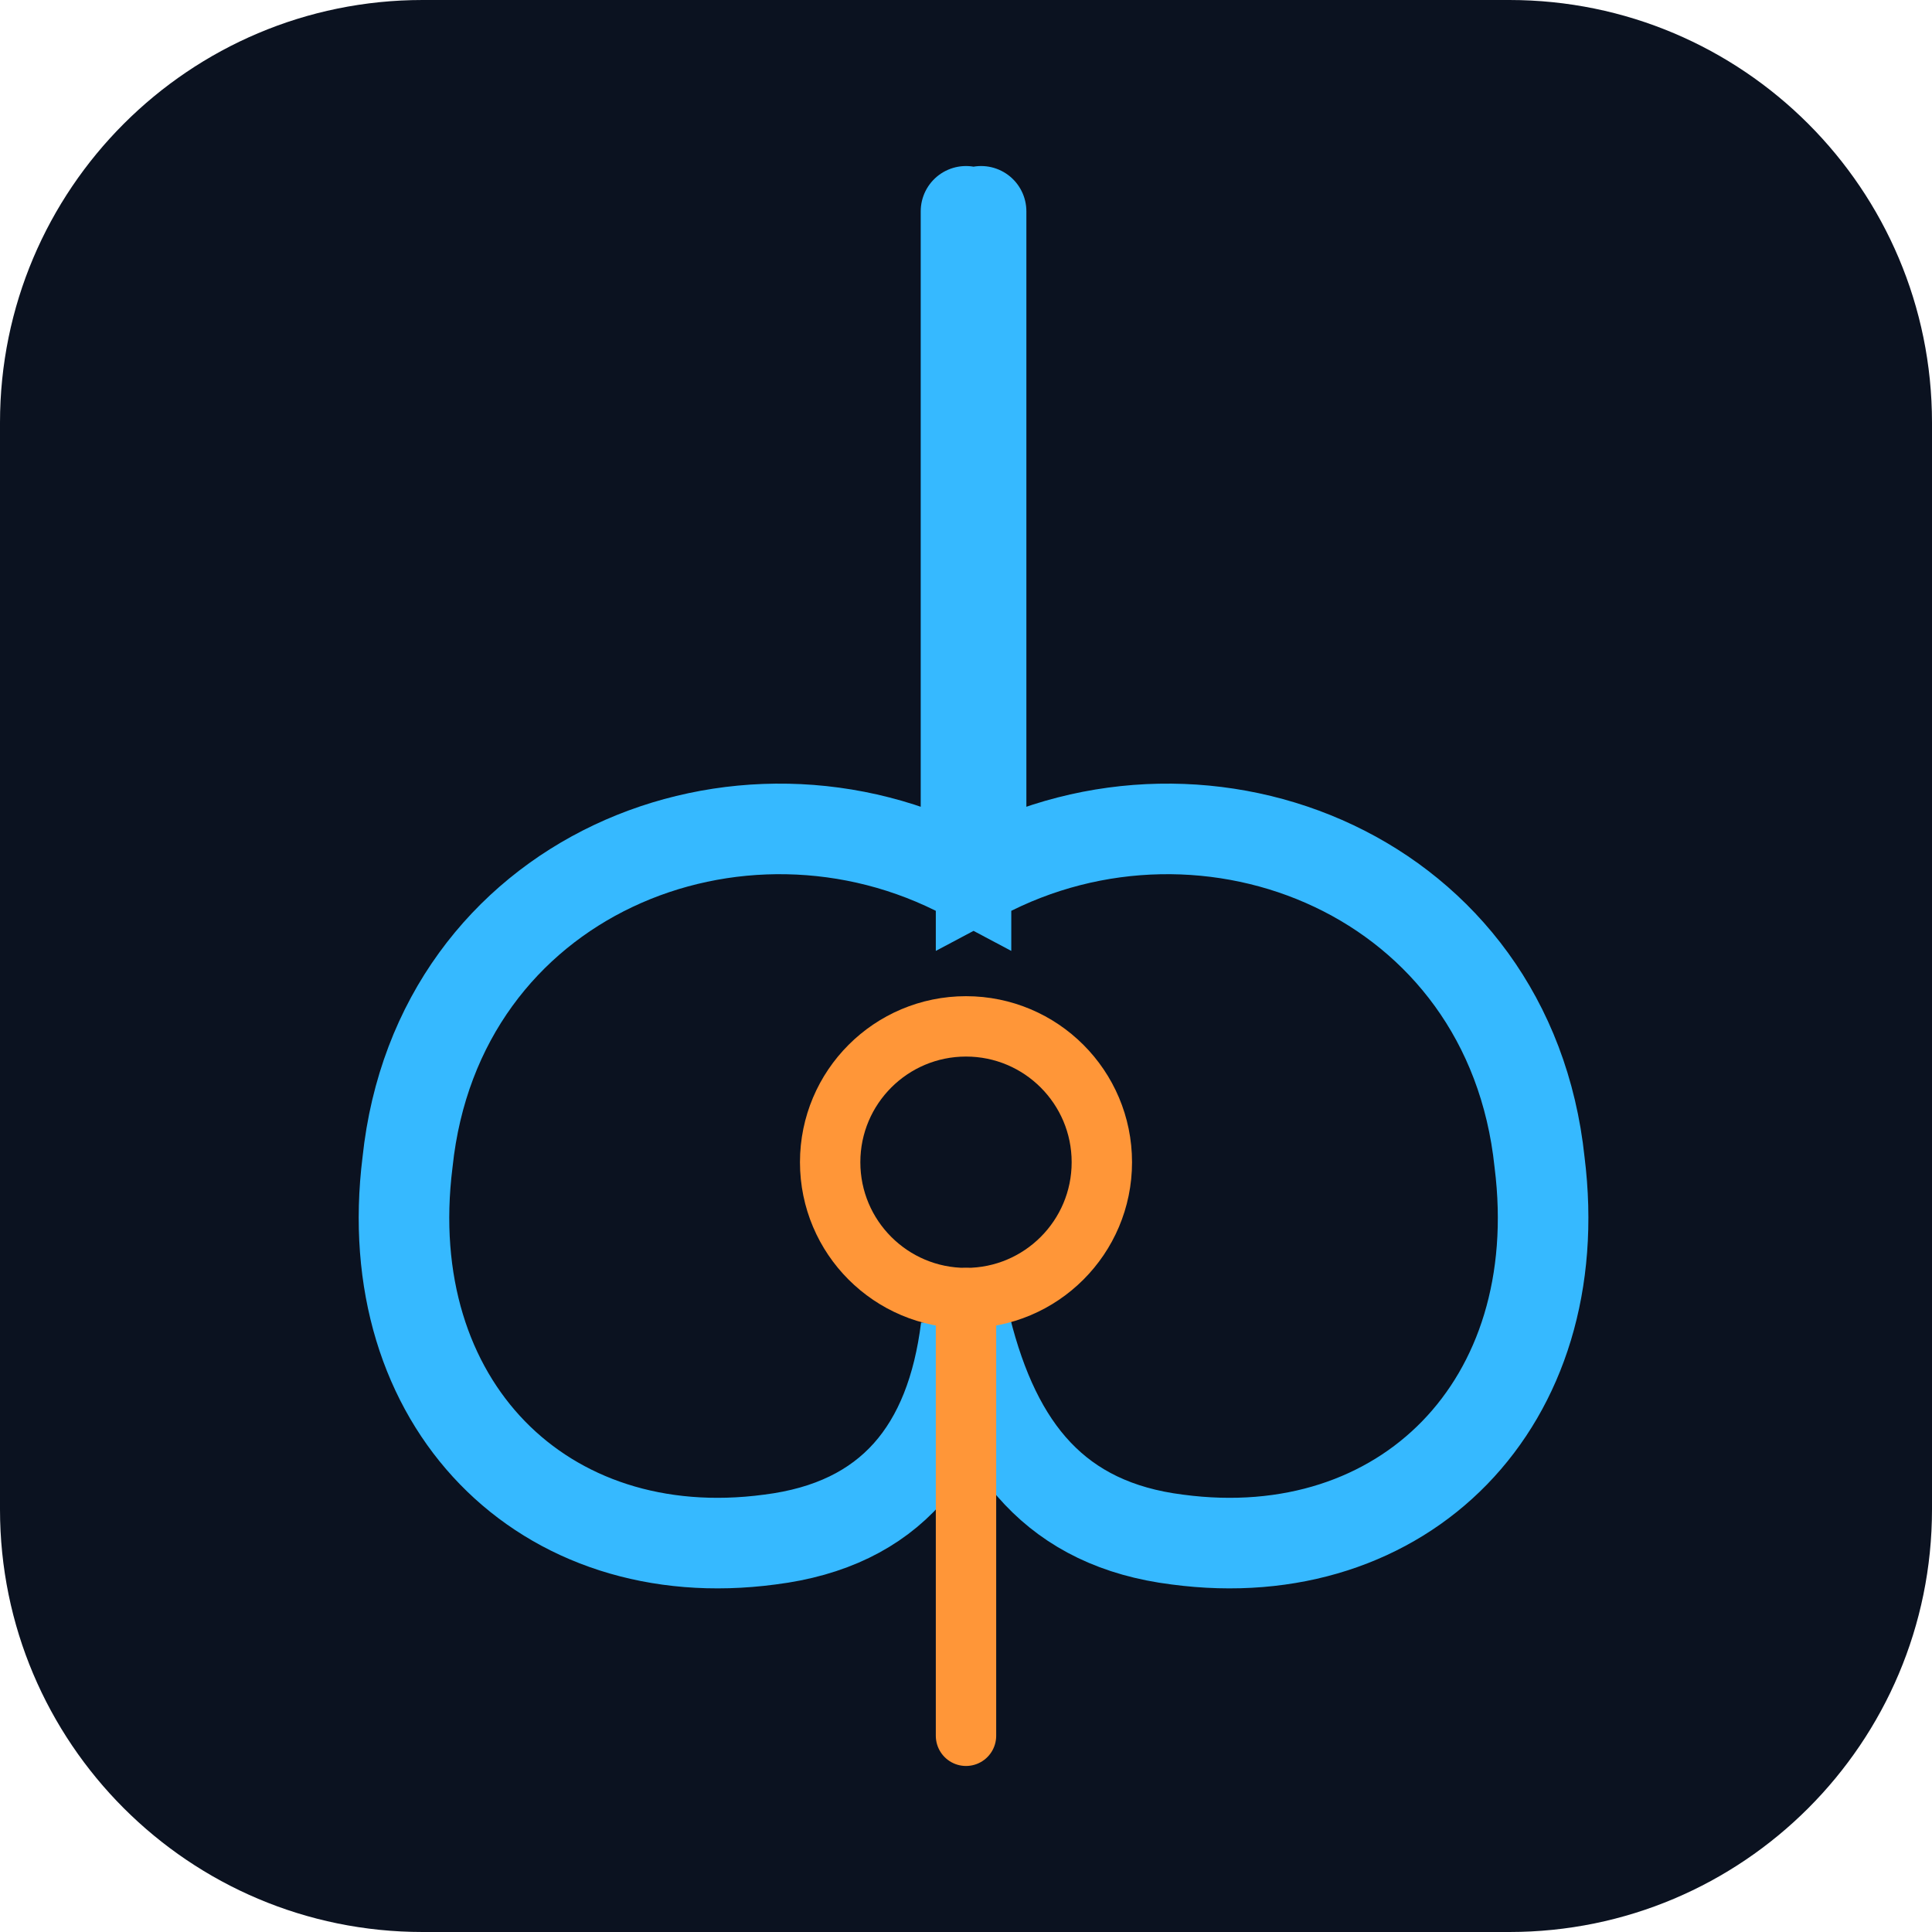
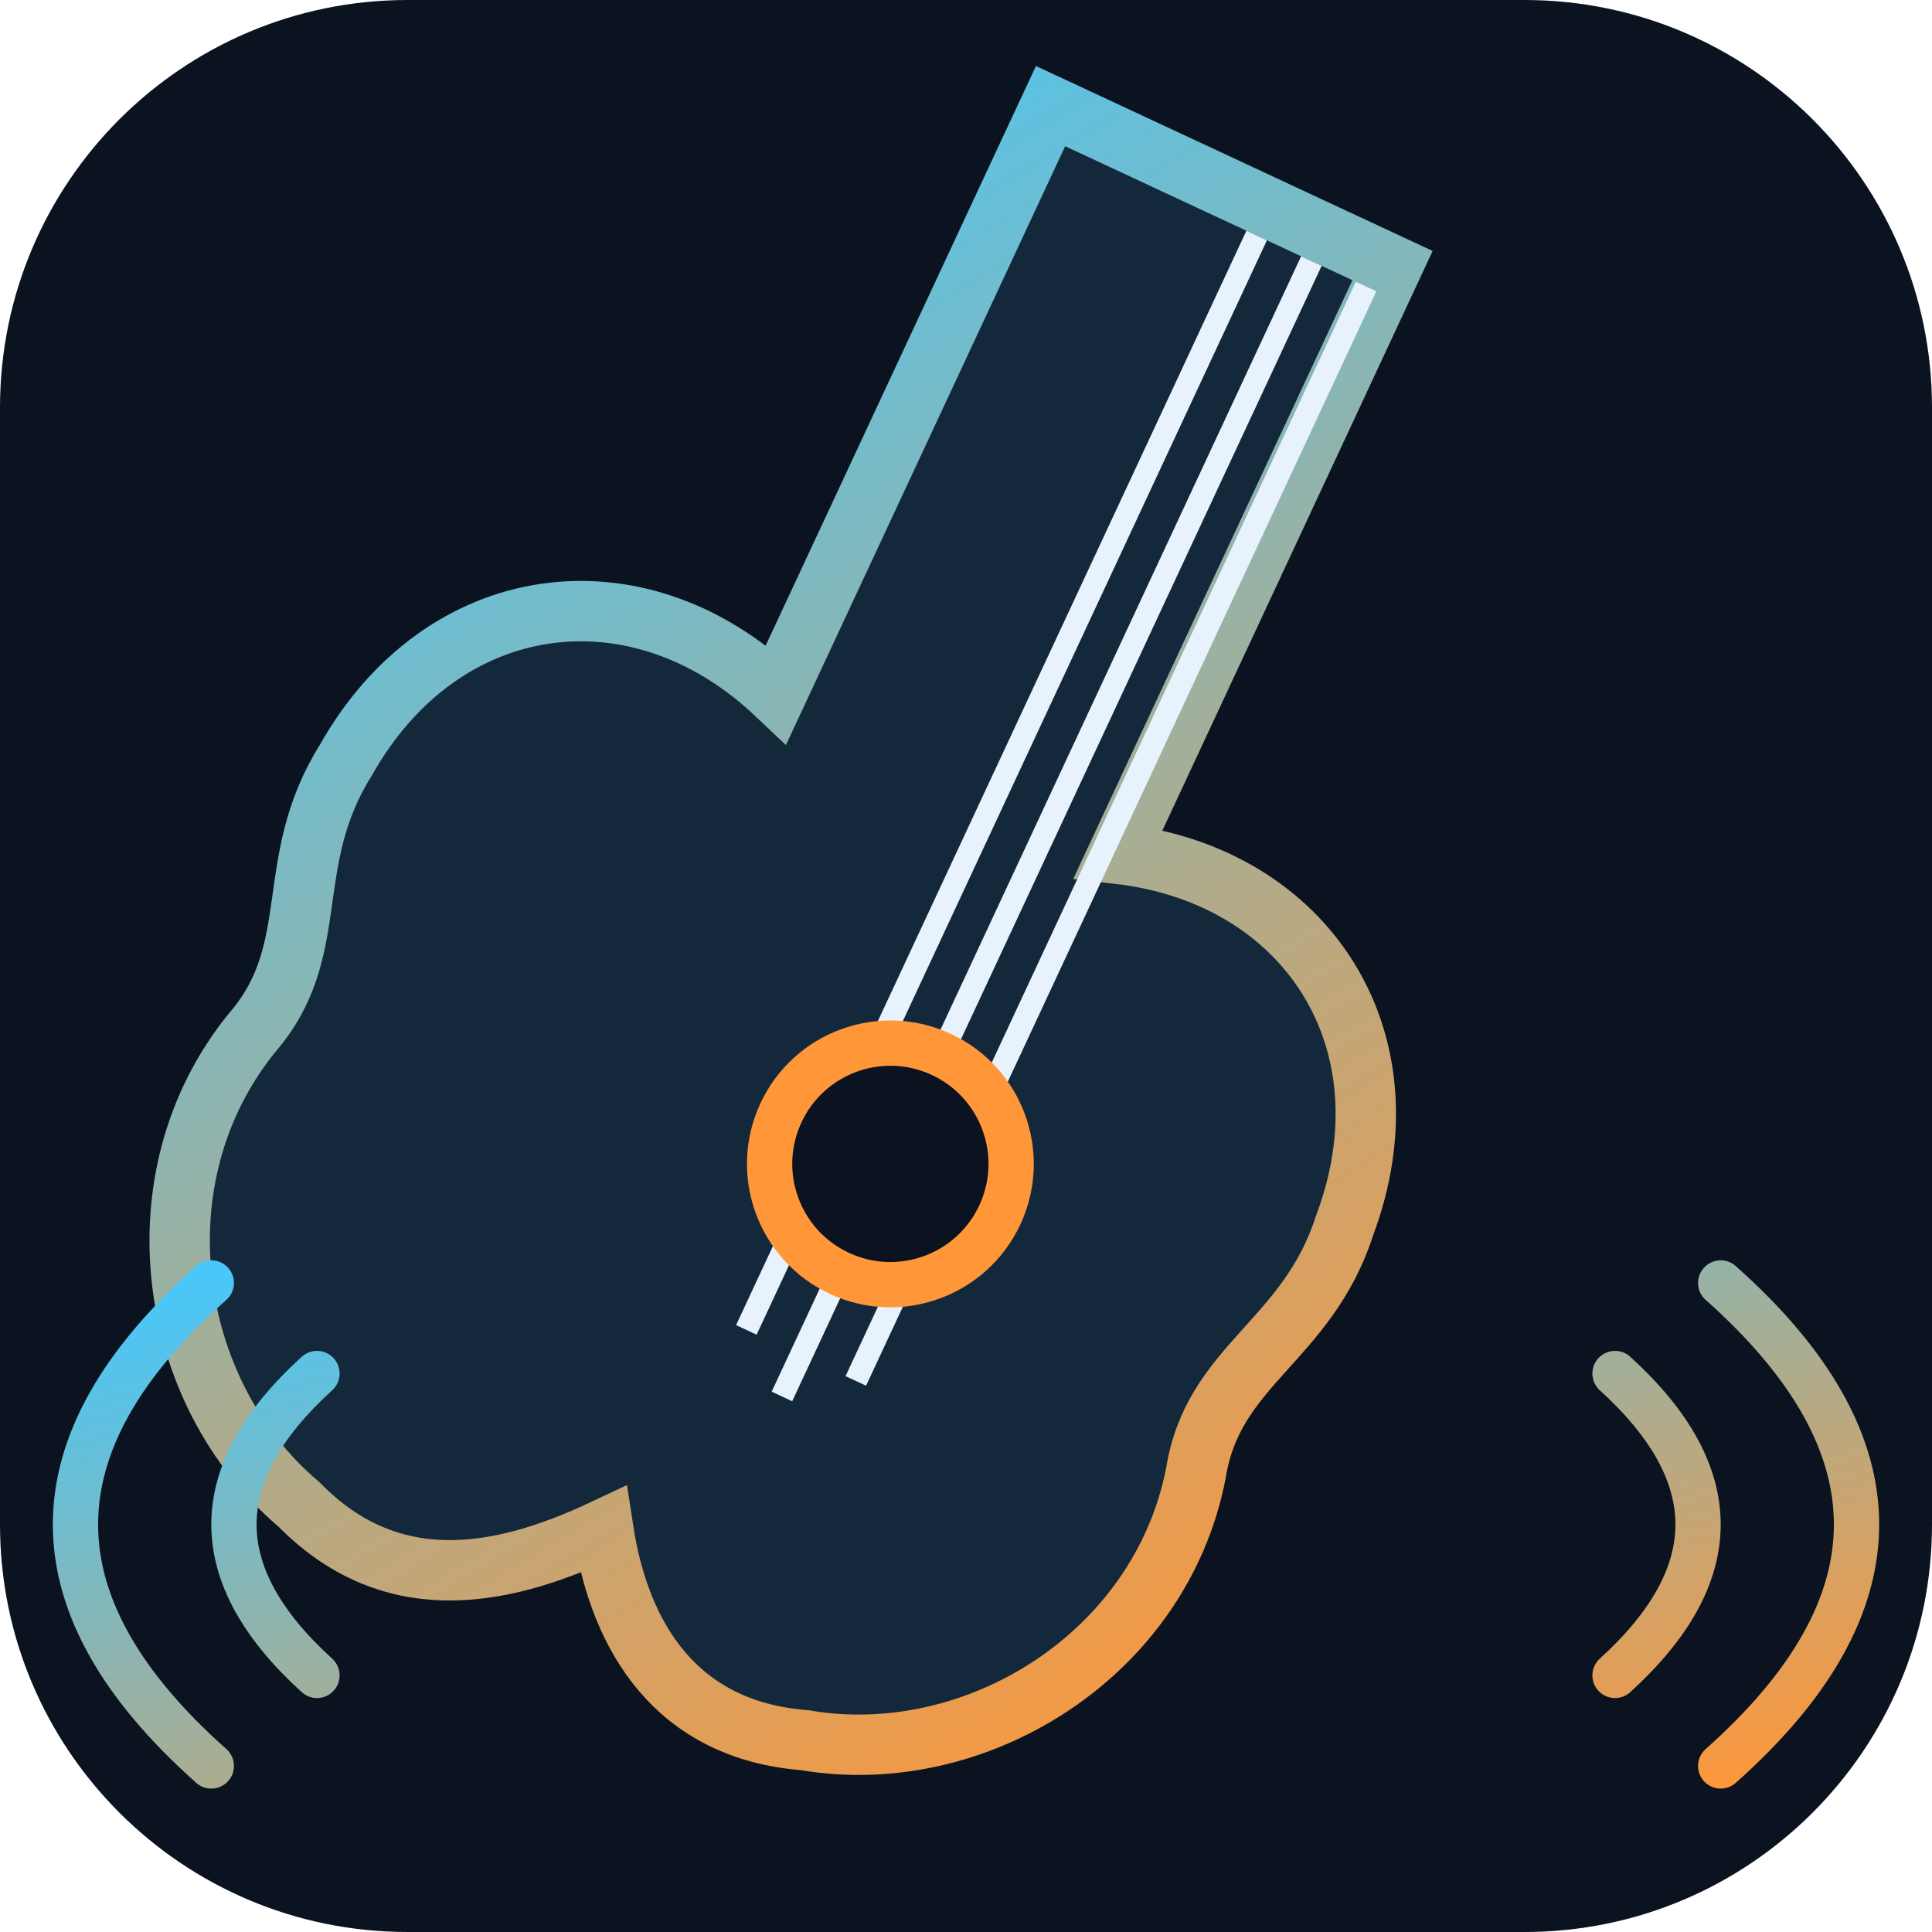
<svg xmlns="http://www.w3.org/2000/svg" viewBox="0 0 128 128">
-   <rect width="128" height="128" rx="28" fill="#0b1220" />
-   <path d="M64 14v44c-15-8-35 0-37 19-2 16 9 27 24 25 8-1 12-6 13-14 2 8 6 13 14 14 15 2 26-9 24-25-2-19-22-27-37-19V14" fill="none" stroke="#36b9ff" stroke-width="6" stroke-linecap="round" />
-   <circle cx="64" cy="77" r="9" fill="none" stroke="#ff9638" stroke-width="4" />
-   <path d="M64 86v29" stroke="#ff9638" stroke-width="4" stroke-linecap="round" />
+   <defs>
+     <linearGradient id="g" x1="0" y1="0" x2="1" y2="1">
+       <stop stop-color="#42c9ff" />
+       <stop offset="1" stop-color="#ff9638" />
+     </linearGradient>
+   </defs>
+   <rect width="128" height="128" rx="27" fill="#0b1220" />
+   <g transform="rotate(25 64 64)">
+     <path d="M58 10h12v43c12-4 23 3 24 16 1 8-4 12-2 19 3 12-5 24-16 27-8 3-14-1-18-7-5 6-11 10-19 7-11-3-19-15-16-27 2-7-3-11-2-19 1-13 12-20 24-16V10z" fill="#14283b" stroke="url(#g)" stroke-width="4" />
+     <path d="M61 12v80M65 12v83M69 12v80" stroke="#e7f2fc" stroke-width="1.5" />
+     <circle cx="65" cy="78" r="8" fill="#0b1220" stroke="#ff9638" stroke-width="3" />
+   </g>
+   <path d="M21 91q-11 10 0 20M14 85q-18 16 0 32M107 91q11 10 0 20M114 85q18 16 0 32" fill="none" stroke="url(#g)" stroke-width="3" stroke-linecap="round" />
</svg>
